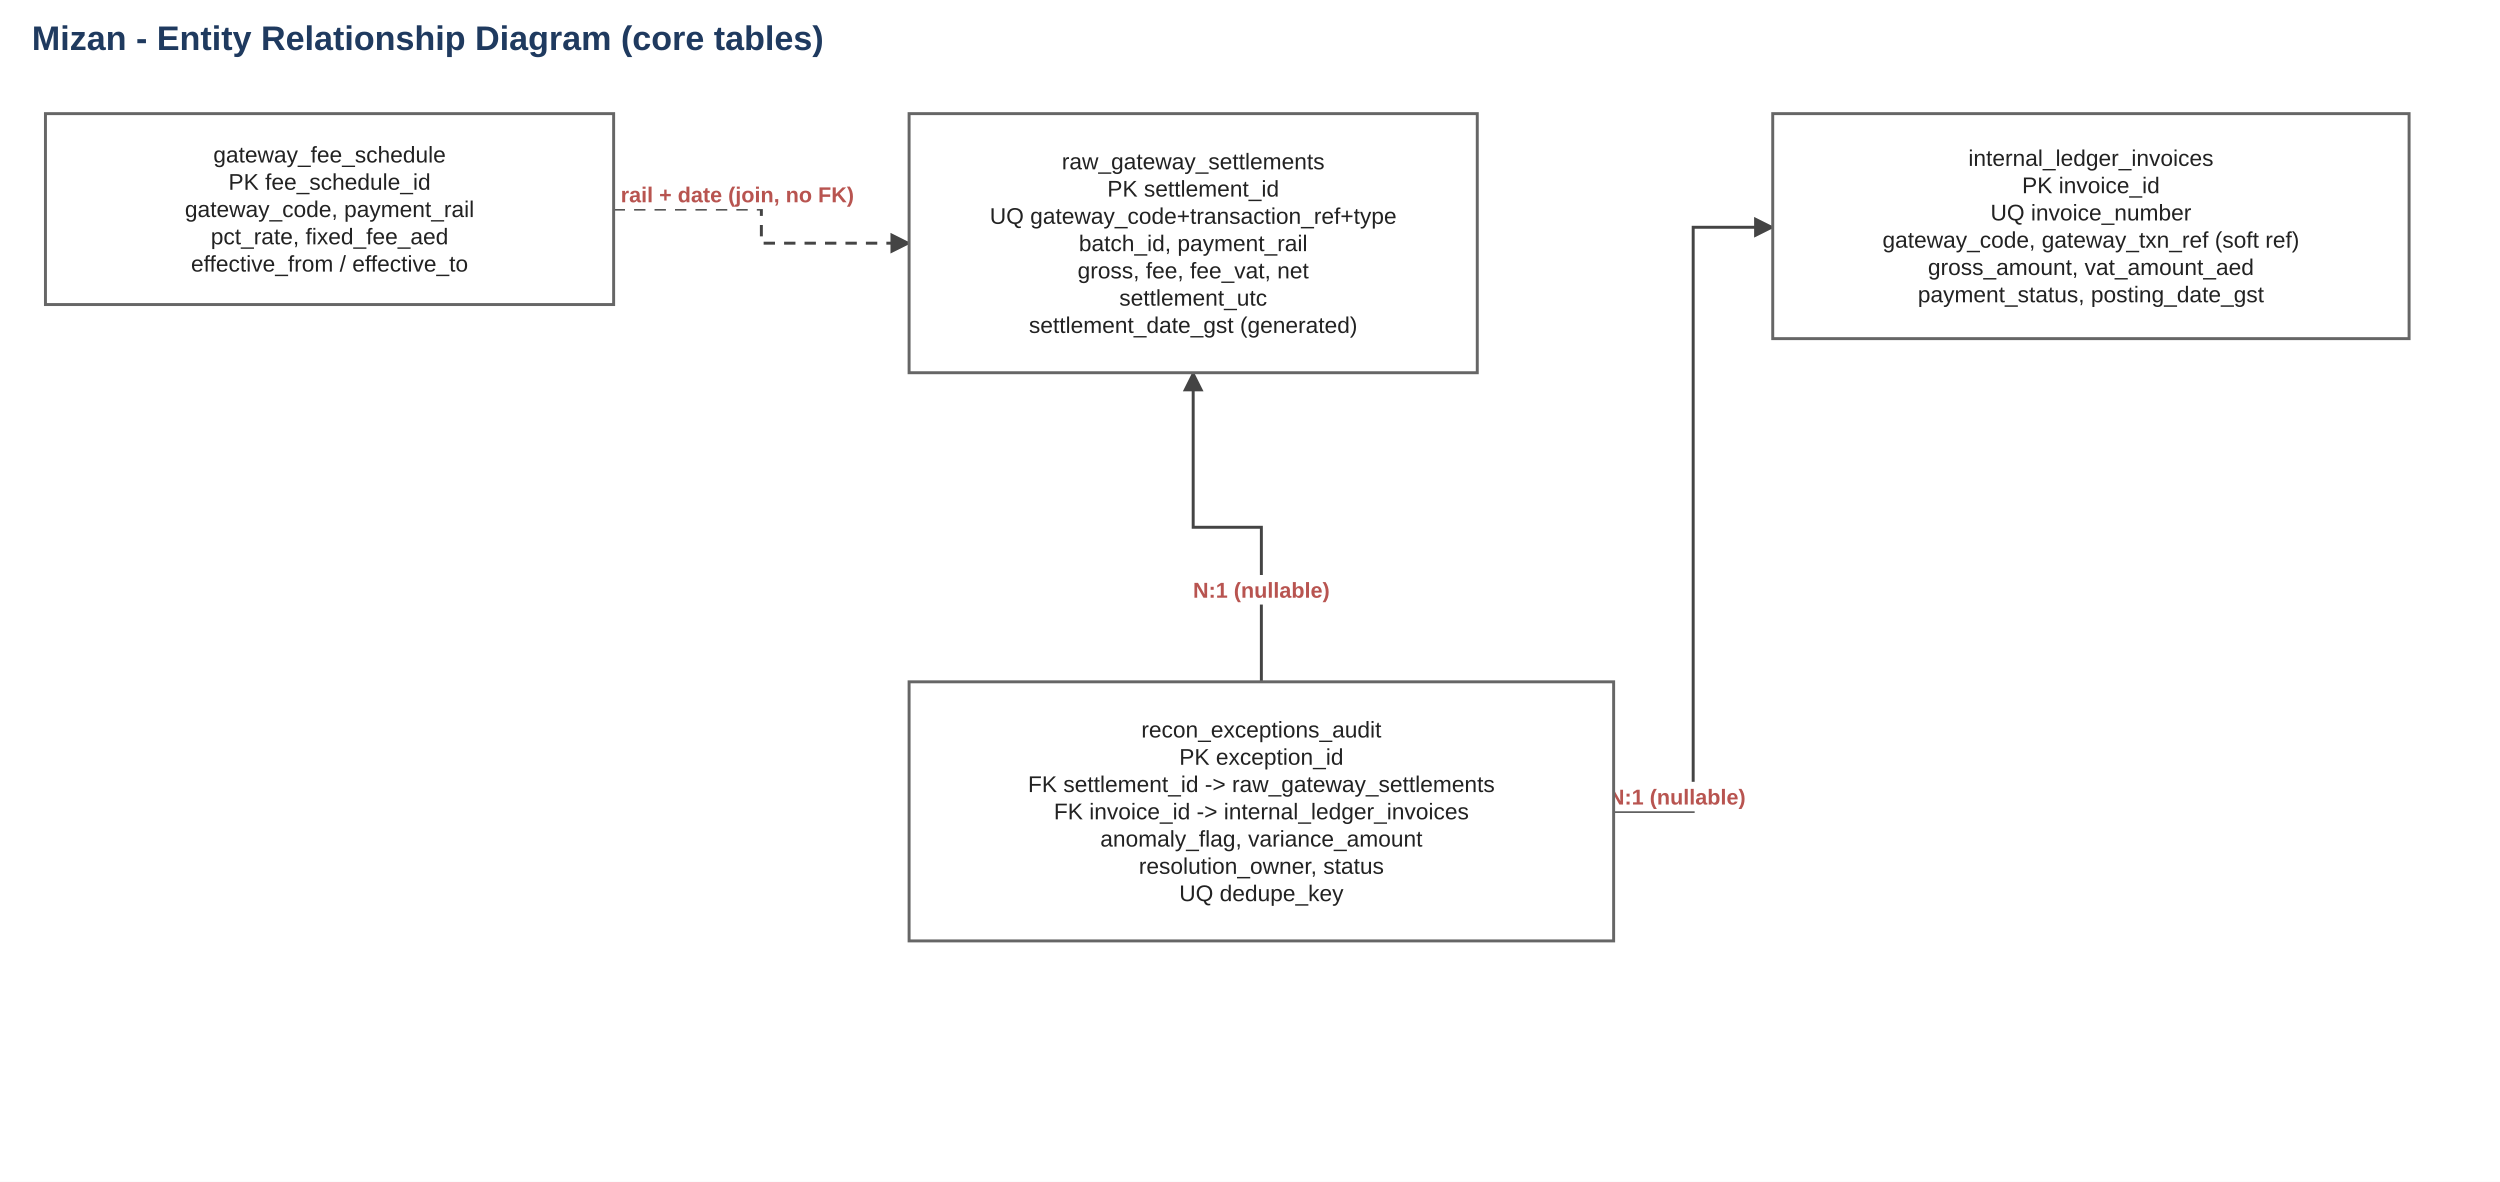
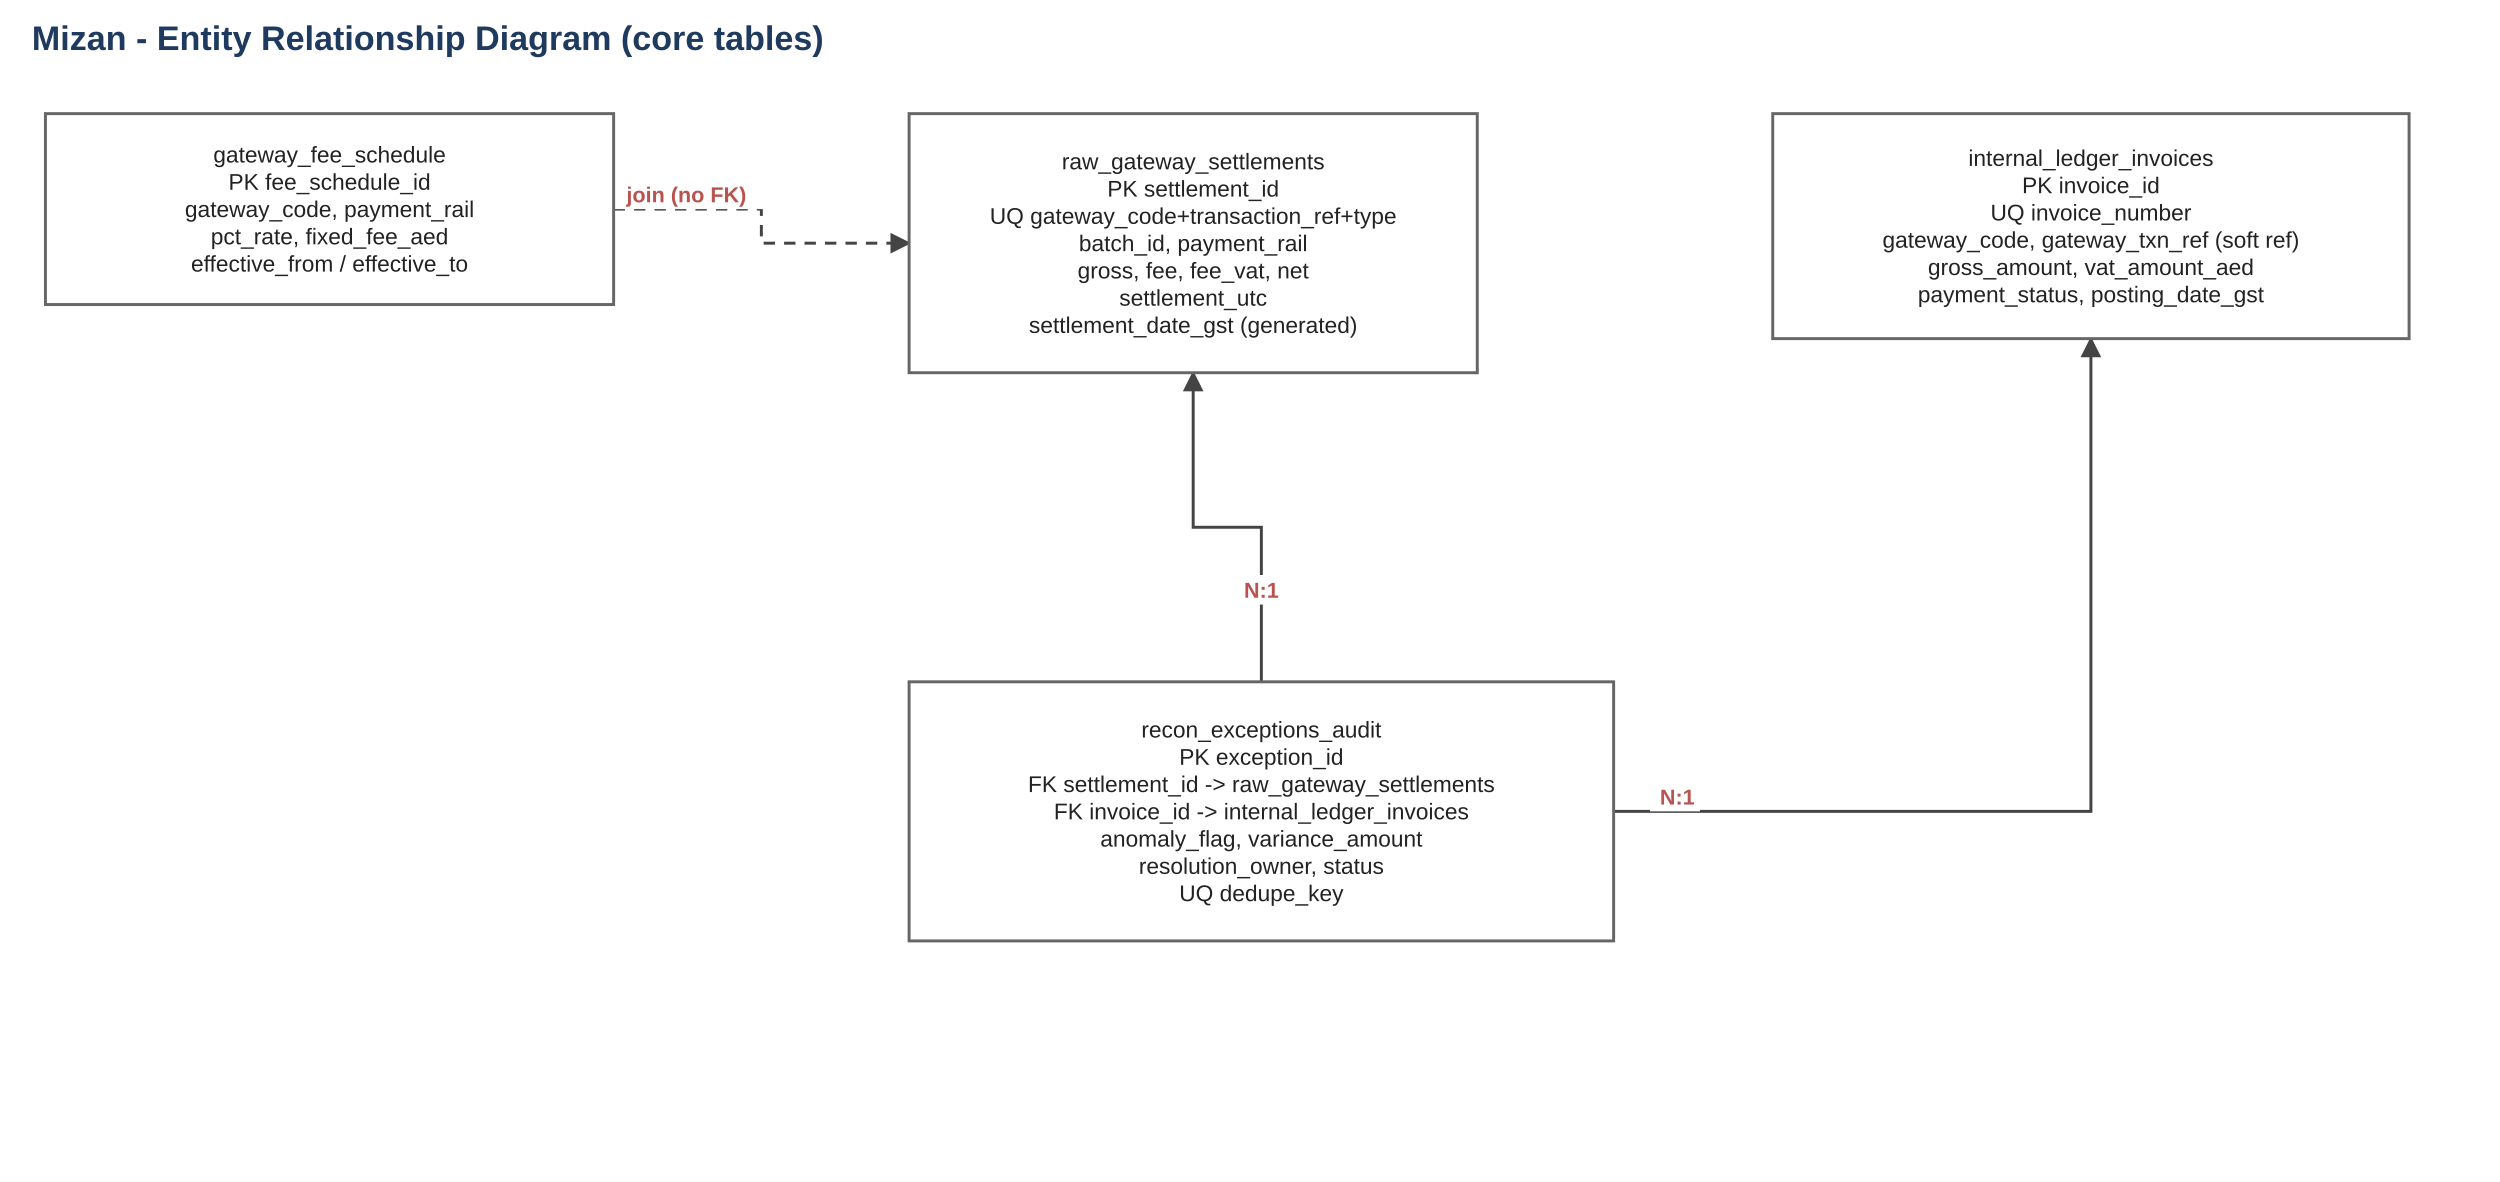
<svg xmlns="http://www.w3.org/2000/svg" width="1100" height="520" viewBox="0 0 1100 520" font-family="Arial, Helvetica, sans-serif">
  <defs>
    <marker id="ar" viewBox="0 0 10 10" refX="9" refY="5" markerWidth="7" markerHeight="7" orient="auto-start-reverse">
      <path d="M0 0L10 5L0 10z" fill="#444" />
    </marker>
  </defs>
  <rect width="1100" height="520" fill="#fff" />
  <text x="14" y="22" font-size="15" font-weight="bold" fill="#1F3A5F">Mizan - Entity Relationship Diagram (core tables)</text>
  <polyline points="555,300 555,232 525,232 525,164" fill="none" stroke="#444" stroke-width="1.3" marker-end="url(#ar)" />
-   <rect x="514" y="253" width="82" height="13" fill="#ffffff" />
-   <text x="555" y="263" font-size="9.5" fill="#B85450" text-anchor="middle" font-weight="bold">N:1 (nullable)</text>
-   <polyline points="710,357 745,357 745,100 780,100" fill="none" stroke="#444" stroke-width="1.3" marker-end="url(#ar)" />
-   <rect x="697" y="344" width="82" height="13" fill="#ffffff" />
-   <text x="738" y="354" font-size="9.5" fill="#B85450" text-anchor="middle" font-weight="bold">N:1 (nullable)</text>
+   <rect x="544" y="253" width="22" height="13" fill="#ffffff" />
+   <text x="555" y="263" font-size="9.5" fill="#B85450" text-anchor="middle" font-weight="bold">N:1</text>
+   <polyline points="555,357 920,357 920,149" fill="none" stroke="#444" stroke-width="1.3" marker-end="url(#ar)" />
+   <rect x="726" y="344" width="22" height="13" fill="#ffffff" />
+   <text x="738" y="354" font-size="9.5" fill="#B85450" text-anchor="middle" font-weight="bold">N:1</text>
  <polyline points="270,92 335,92 335,107 400,107" fill="none" stroke="#444" stroke-width="1.3" stroke-dasharray="5 4" marker-end="url(#ar)" />
-   <rect x="205" y="79" width="195" height="13" fill="#ffffff" />
-   <text x="302" y="89" font-size="9.5" fill="#B85450" text-anchor="middle" font-weight="bold">priced by rail + date (join, no FK)</text>
+   <rect x="267" y="79" width="71" height="13" fill="#ffffff" />
+   <text x="302" y="89" font-size="9.5" fill="#B85450" text-anchor="middle" font-weight="bold">join (no FK)</text>
  <rect x="20" y="50" width="250" height="84" fill="#FFFFFF" stroke="#666666" stroke-width="1.3" />
  <text x="145.0" y="71.5" font-size="10" text-anchor="middle" fill="#222">gateway_fee_schedule</text>
  <text x="145.0" y="83.5" font-size="10" text-anchor="middle" fill="#222">PK fee_schedule_id</text>
  <text x="145.0" y="95.5" font-size="10" text-anchor="middle" fill="#222">gateway_code, payment_rail</text>
  <text x="145.0" y="107.5" font-size="10" text-anchor="middle" fill="#222">pct_rate, fixed_fee_aed</text>
  <text x="145.0" y="119.5" font-size="10" text-anchor="middle" fill="#222">effective_from / effective_to</text>
  <rect x="400" y="50" width="250" height="114" fill="#FFFFFF" stroke="#666666" stroke-width="1.3" />
  <text x="525.0" y="74.5" font-size="10" text-anchor="middle" fill="#222">raw_gateway_settlements</text>
  <text x="525.0" y="86.5" font-size="10" text-anchor="middle" fill="#222">PK settlement_id</text>
  <text x="525.0" y="98.5" font-size="10" text-anchor="middle" fill="#222">UQ gateway_code+transaction_ref+type</text>
  <text x="525.0" y="110.5" font-size="10" text-anchor="middle" fill="#222">batch_id, payment_rail</text>
  <text x="525.0" y="122.5" font-size="10" text-anchor="middle" fill="#222">gross, fee, fee_vat, net</text>
  <text x="525.0" y="134.5" font-size="10" text-anchor="middle" fill="#222">settlement_utc</text>
  <text x="525.0" y="146.5" font-size="10" text-anchor="middle" fill="#222">settlement_date_gst (generated)</text>
  <rect x="780" y="50" width="280" height="99" fill="#FFFFFF" stroke="#666666" stroke-width="1.3" />
  <text x="920.0" y="73.0" font-size="10" text-anchor="middle" fill="#222">internal_ledger_invoices</text>
  <text x="920.0" y="85.0" font-size="10" text-anchor="middle" fill="#222">PK invoice_id</text>
  <text x="920.0" y="97.0" font-size="10" text-anchor="middle" fill="#222">UQ invoice_number</text>
  <text x="920.0" y="109.0" font-size="10" text-anchor="middle" fill="#222">gateway_code, gateway_txn_ref (soft ref)</text>
  <text x="920.0" y="121.0" font-size="10" text-anchor="middle" fill="#222">gross_amount, vat_amount_aed</text>
  <text x="920.0" y="133.0" font-size="10" text-anchor="middle" fill="#222">payment_status, posting_date_gst</text>
  <rect x="400" y="300" width="310" height="114" fill="#FFFFFF" stroke="#666666" stroke-width="1.3" />
  <text x="555.0" y="324.5" font-size="10" text-anchor="middle" fill="#222">recon_exceptions_audit</text>
  <text x="555.0" y="336.5" font-size="10" text-anchor="middle" fill="#222">PK exception_id</text>
  <text x="555.0" y="348.5" font-size="10" text-anchor="middle" fill="#222">FK settlement_id -&gt; raw_gateway_settlements</text>
  <text x="555.0" y="360.5" font-size="10" text-anchor="middle" fill="#222">FK invoice_id -&gt; internal_ledger_invoices</text>
  <text x="555.0" y="372.5" font-size="10" text-anchor="middle" fill="#222">anomaly_flag, variance_amount</text>
  <text x="555.0" y="384.5" font-size="10" text-anchor="middle" fill="#222">resolution_owner, status</text>
  <text x="555.0" y="396.5" font-size="10" text-anchor="middle" fill="#222">UQ dedupe_key</text>
</svg>
